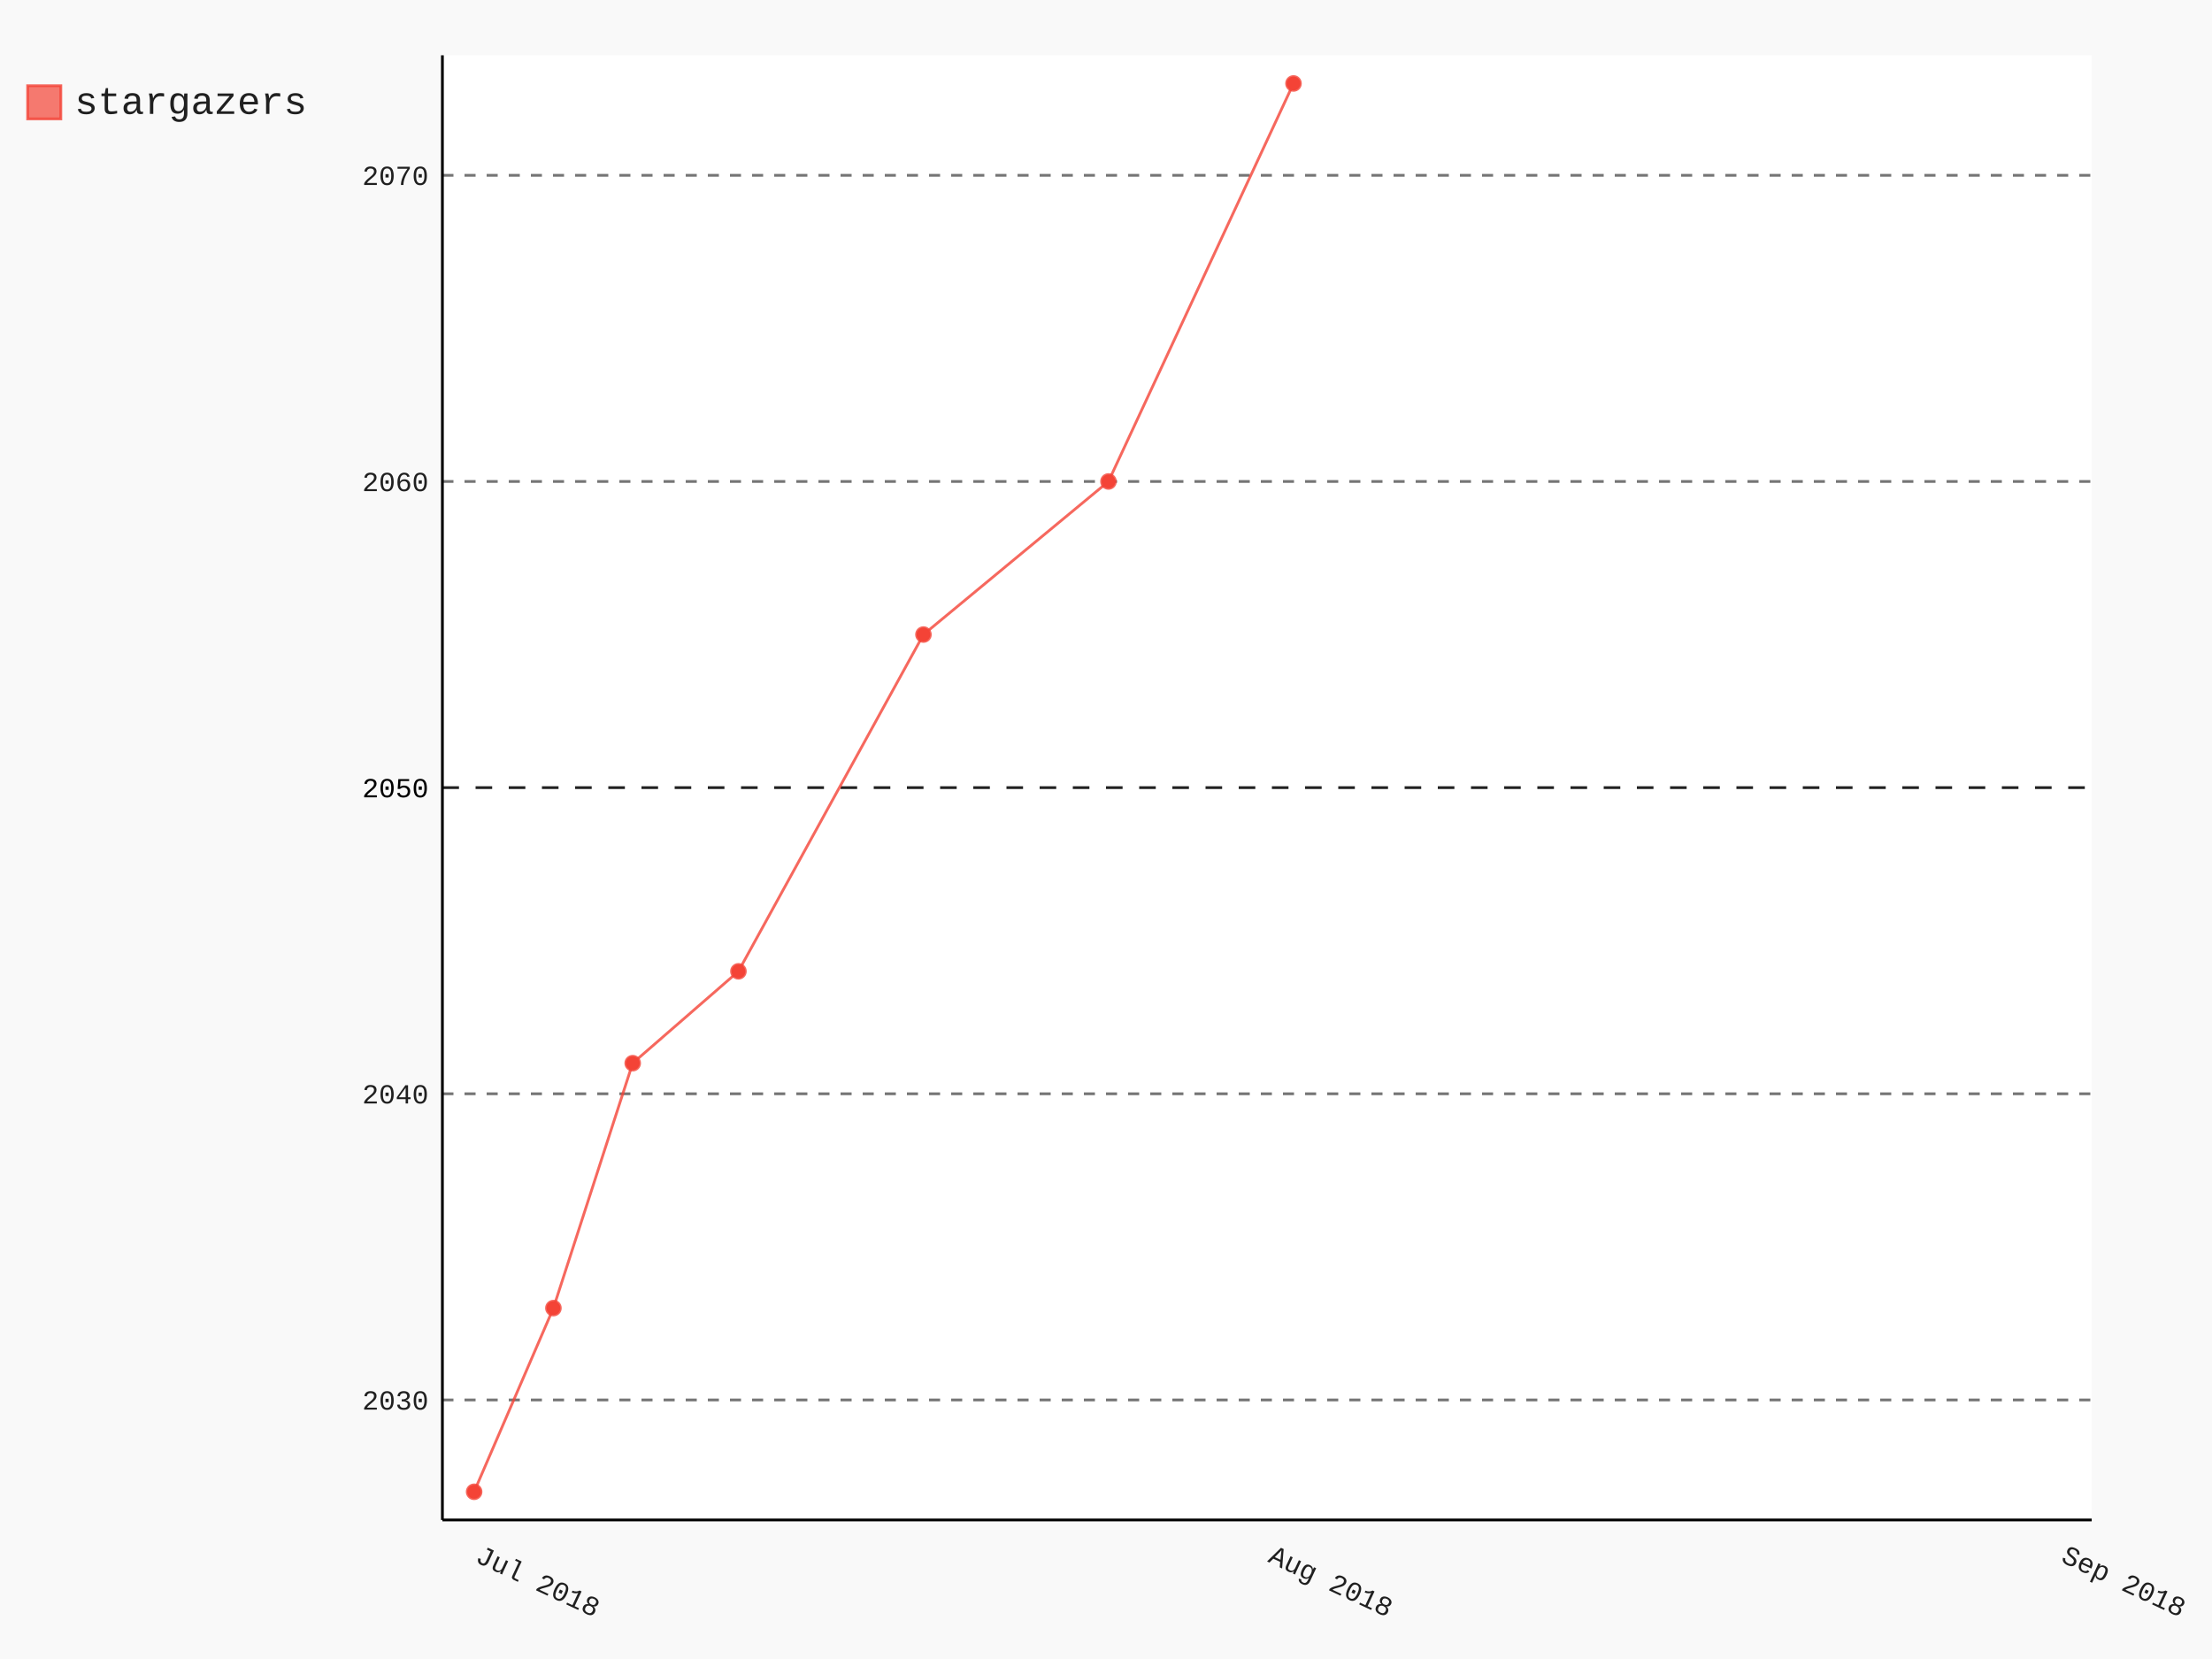
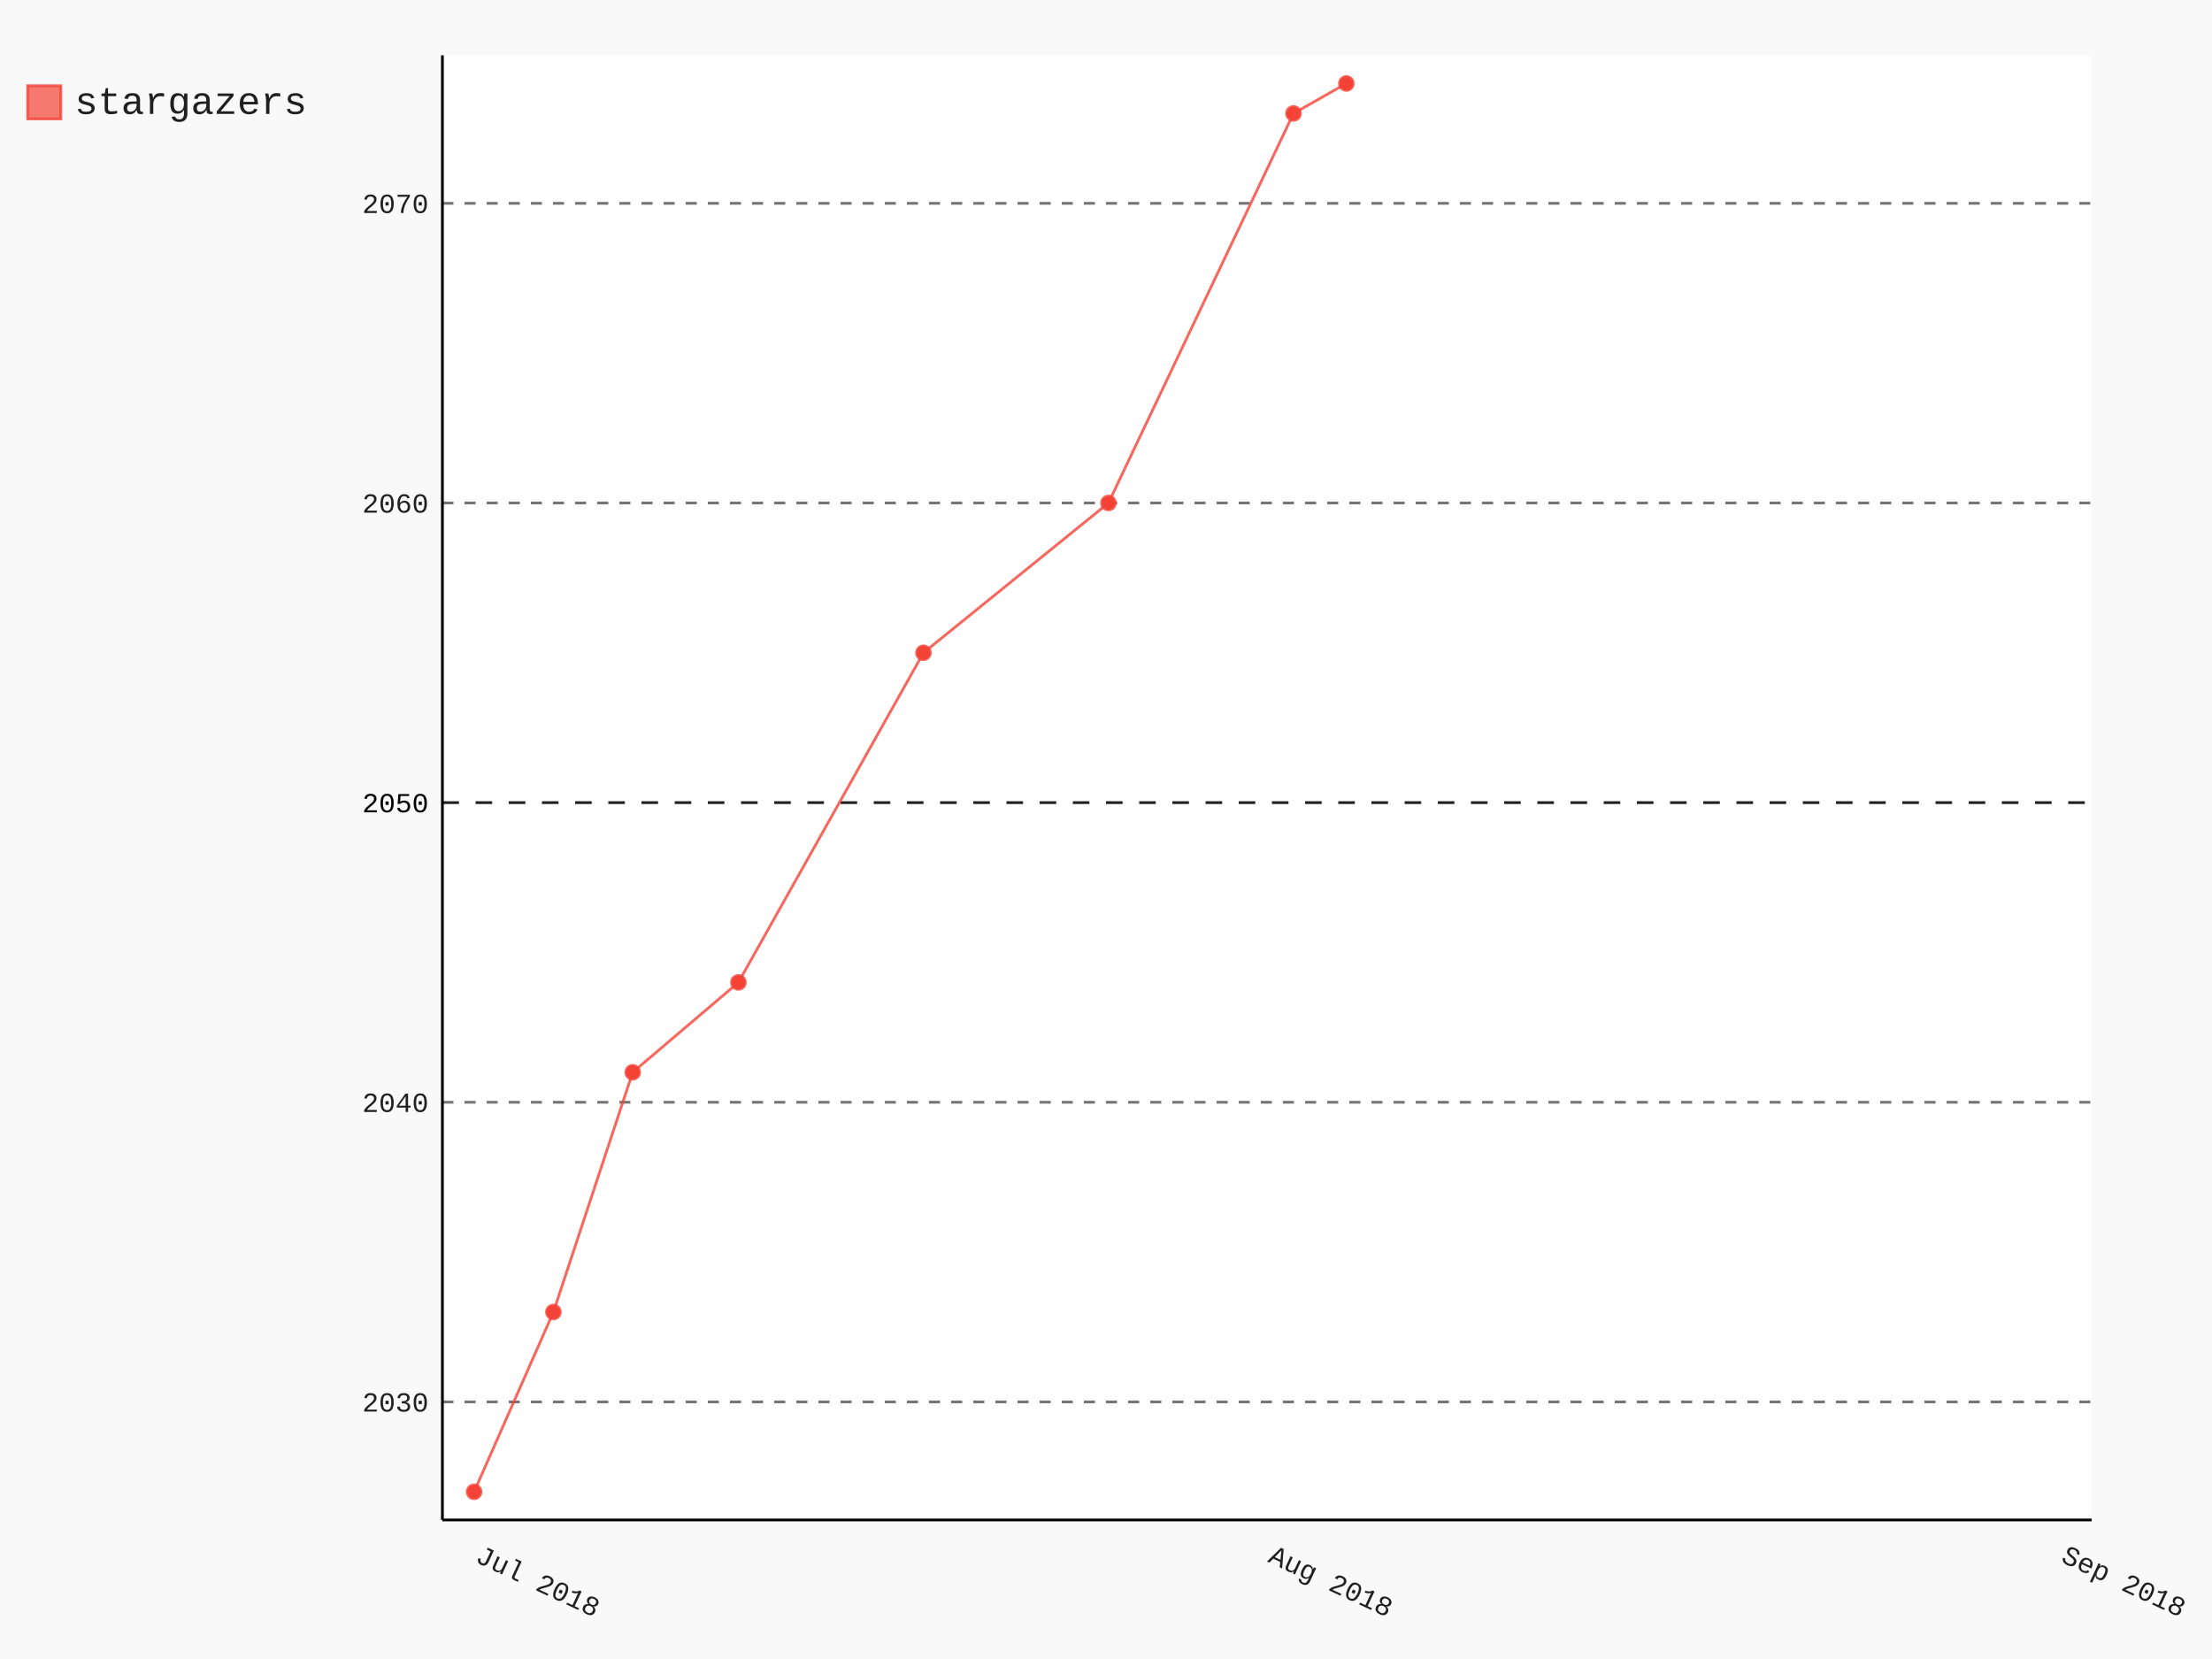
- <svg xmlns="http://www.w3.org/2000/svg" id="chart-d171e6fd-e36e-4e28-8664-4c6b521b052d" class="pygal-chart" viewBox="0 0 800 600">
+ <svg xmlns="http://www.w3.org/2000/svg" id="chart-c18042cc-7111-4913-8b13-f9ab4e581c39" class="pygal-chart" viewBox="0 0 800 600">
  <defs>
-     <style type="text/css">#chart-d171e6fd-e36e-4e28-8664-4c6b521b052d{-webkit-user-select:none;-webkit-font-smoothing:antialiased;font-family:Consolas,"Liberation Mono",Menlo,Courier,monospace}#chart-d171e6fd-e36e-4e28-8664-4c6b521b052d .title{font-family:Consolas,"Liberation Mono",Menlo,Courier,monospace;font-size:16px}#chart-d171e6fd-e36e-4e28-8664-4c6b521b052d .legends .legend text{font-family:Consolas,"Liberation Mono",Menlo,Courier,monospace;font-size:14px}#chart-d171e6fd-e36e-4e28-8664-4c6b521b052d .axis text{font-family:Consolas,"Liberation Mono",Menlo,Courier,monospace;font-size:10px}#chart-d171e6fd-e36e-4e28-8664-4c6b521b052d .axis text.major{font-family:Consolas,"Liberation Mono",Menlo,Courier,monospace;font-size:10px}#chart-d171e6fd-e36e-4e28-8664-4c6b521b052d .text-overlay text.value{font-family:Consolas,"Liberation Mono",Menlo,Courier,monospace;font-size:16px}#chart-d171e6fd-e36e-4e28-8664-4c6b521b052d .text-overlay text.label{font-family:Consolas,"Liberation Mono",Menlo,Courier,monospace;font-size:10px}#chart-d171e6fd-e36e-4e28-8664-4c6b521b052d .tooltip{font-family:Consolas,"Liberation Mono",Menlo,Courier,monospace;font-size:14px}#chart-d171e6fd-e36e-4e28-8664-4c6b521b052d text.no_data{font-family:Consolas,"Liberation Mono",Menlo,Courier,monospace;font-size:64px}
- #chart-d171e6fd-e36e-4e28-8664-4c6b521b052d{background-color:rgba(249,249,249,1)}#chart-d171e6fd-e36e-4e28-8664-4c6b521b052d path,#chart-d171e6fd-e36e-4e28-8664-4c6b521b052d line,#chart-d171e6fd-e36e-4e28-8664-4c6b521b052d rect,#chart-d171e6fd-e36e-4e28-8664-4c6b521b052d circle{-webkit-transition:150ms;-moz-transition:150ms;transition:150ms}#chart-d171e6fd-e36e-4e28-8664-4c6b521b052d .graph &gt; .background{fill:rgba(249,249,249,1)}#chart-d171e6fd-e36e-4e28-8664-4c6b521b052d .plot &gt; .background{fill:rgba(255,255,255,1)}#chart-d171e6fd-e36e-4e28-8664-4c6b521b052d .graph{fill:rgba(0,0,0,.87)}#chart-d171e6fd-e36e-4e28-8664-4c6b521b052d text.no_data{fill:rgba(0,0,0,1)}#chart-d171e6fd-e36e-4e28-8664-4c6b521b052d .title{fill:rgba(0,0,0,1)}#chart-d171e6fd-e36e-4e28-8664-4c6b521b052d .legends .legend text{fill:rgba(0,0,0,.87)}#chart-d171e6fd-e36e-4e28-8664-4c6b521b052d .legends .legend:hover text{fill:rgba(0,0,0,1)}#chart-d171e6fd-e36e-4e28-8664-4c6b521b052d .axis .line{stroke:rgba(0,0,0,1)}#chart-d171e6fd-e36e-4e28-8664-4c6b521b052d .axis .guide.line{stroke:rgba(0,0,0,.54)}#chart-d171e6fd-e36e-4e28-8664-4c6b521b052d .axis .major.line{stroke:rgba(0,0,0,.87)}#chart-d171e6fd-e36e-4e28-8664-4c6b521b052d .axis text.major{fill:rgba(0,0,0,1)}#chart-d171e6fd-e36e-4e28-8664-4c6b521b052d .axis.y .guides:hover .guide.line,#chart-d171e6fd-e36e-4e28-8664-4c6b521b052d .line-graph .axis.x .guides:hover .guide.line,#chart-d171e6fd-e36e-4e28-8664-4c6b521b052d .stackedline-graph .axis.x .guides:hover .guide.line,#chart-d171e6fd-e36e-4e28-8664-4c6b521b052d .xy-graph .axis.x .guides:hover .guide.line{stroke:rgba(0,0,0,1)}#chart-d171e6fd-e36e-4e28-8664-4c6b521b052d .axis .guides:hover text{fill:rgba(0,0,0,1)}#chart-d171e6fd-e36e-4e28-8664-4c6b521b052d .reactive{fill-opacity:.7;stroke-opacity:.8}#chart-d171e6fd-e36e-4e28-8664-4c6b521b052d .ci{stroke:rgba(0,0,0,.87)}#chart-d171e6fd-e36e-4e28-8664-4c6b521b052d .reactive.active,#chart-d171e6fd-e36e-4e28-8664-4c6b521b052d .active .reactive{fill-opacity:.8;stroke-opacity:.9;stroke-width:4}#chart-d171e6fd-e36e-4e28-8664-4c6b521b052d .ci .reactive.active{stroke-width:1.5}#chart-d171e6fd-e36e-4e28-8664-4c6b521b052d .series text{fill:rgba(0,0,0,1)}#chart-d171e6fd-e36e-4e28-8664-4c6b521b052d .tooltip rect{fill:rgba(255,255,255,1);stroke:rgba(0,0,0,1);-webkit-transition:opacity 150ms;-moz-transition:opacity 150ms;transition:opacity 150ms}#chart-d171e6fd-e36e-4e28-8664-4c6b521b052d .tooltip .label{fill:rgba(0,0,0,.87)}#chart-d171e6fd-e36e-4e28-8664-4c6b521b052d .tooltip .label{fill:rgba(0,0,0,.87)}#chart-d171e6fd-e36e-4e28-8664-4c6b521b052d .tooltip .legend{font-size:.8em;fill:rgba(0,0,0,.54)}#chart-d171e6fd-e36e-4e28-8664-4c6b521b052d .tooltip .x_label{font-size:.6em;fill:rgba(0,0,0,1)}#chart-d171e6fd-e36e-4e28-8664-4c6b521b052d .tooltip .xlink{font-size:.5em;text-decoration:underline}#chart-d171e6fd-e36e-4e28-8664-4c6b521b052d .tooltip .value{font-size:1.5em}#chart-d171e6fd-e36e-4e28-8664-4c6b521b052d .bound{font-size:.5em}#chart-d171e6fd-e36e-4e28-8664-4c6b521b052d .max-value{font-size:.75em;fill:rgba(0,0,0,.54)}#chart-d171e6fd-e36e-4e28-8664-4c6b521b052d .map-element{fill:rgba(255,255,255,1);stroke:rgba(0,0,0,.54) !important}#chart-d171e6fd-e36e-4e28-8664-4c6b521b052d .map-element .reactive{fill-opacity:inherit;stroke-opacity:inherit}#chart-d171e6fd-e36e-4e28-8664-4c6b521b052d .color-0,#chart-d171e6fd-e36e-4e28-8664-4c6b521b052d .color-0 a:visited{stroke:#F44336;fill:#F44336}#chart-d171e6fd-e36e-4e28-8664-4c6b521b052d .text-overlay .color-0 text{fill:black}
- #chart-d171e6fd-e36e-4e28-8664-4c6b521b052d text.no_data{text-anchor:middle}#chart-d171e6fd-e36e-4e28-8664-4c6b521b052d .guide.line{fill:none}#chart-d171e6fd-e36e-4e28-8664-4c6b521b052d .centered{text-anchor:middle}#chart-d171e6fd-e36e-4e28-8664-4c6b521b052d .title{text-anchor:middle}#chart-d171e6fd-e36e-4e28-8664-4c6b521b052d .legends .legend text{fill-opacity:1}#chart-d171e6fd-e36e-4e28-8664-4c6b521b052d .axis.x text{text-anchor:middle}#chart-d171e6fd-e36e-4e28-8664-4c6b521b052d .axis.x:not(.web) text[transform]{text-anchor:start}#chart-d171e6fd-e36e-4e28-8664-4c6b521b052d .axis.x:not(.web) text[transform].backwards{text-anchor:end}#chart-d171e6fd-e36e-4e28-8664-4c6b521b052d .axis.y text{text-anchor:end}#chart-d171e6fd-e36e-4e28-8664-4c6b521b052d .axis.y text[transform].backwards{text-anchor:start}#chart-d171e6fd-e36e-4e28-8664-4c6b521b052d .axis.y2 text{text-anchor:start}#chart-d171e6fd-e36e-4e28-8664-4c6b521b052d .axis.y2 text[transform].backwards{text-anchor:end}#chart-d171e6fd-e36e-4e28-8664-4c6b521b052d .axis .guide.line{stroke-dasharray:4,4}#chart-d171e6fd-e36e-4e28-8664-4c6b521b052d .axis .major.guide.line{stroke-dasharray:6,6}#chart-d171e6fd-e36e-4e28-8664-4c6b521b052d .horizontal .axis.y .guide.line,#chart-d171e6fd-e36e-4e28-8664-4c6b521b052d .horizontal .axis.y2 .guide.line,#chart-d171e6fd-e36e-4e28-8664-4c6b521b052d .vertical .axis.x .guide.line{opacity:0}#chart-d171e6fd-e36e-4e28-8664-4c6b521b052d .horizontal .axis.always_show .guide.line,#chart-d171e6fd-e36e-4e28-8664-4c6b521b052d .vertical .axis.always_show .guide.line{opacity:1 !important}#chart-d171e6fd-e36e-4e28-8664-4c6b521b052d .axis.y .guides:hover .guide.line,#chart-d171e6fd-e36e-4e28-8664-4c6b521b052d .axis.y2 .guides:hover .guide.line,#chart-d171e6fd-e36e-4e28-8664-4c6b521b052d .axis.x .guides:hover .guide.line{opacity:1}#chart-d171e6fd-e36e-4e28-8664-4c6b521b052d .axis .guides:hover text{opacity:1}#chart-d171e6fd-e36e-4e28-8664-4c6b521b052d .nofill{fill:none}#chart-d171e6fd-e36e-4e28-8664-4c6b521b052d .subtle-fill{fill-opacity:.2}#chart-d171e6fd-e36e-4e28-8664-4c6b521b052d .dot{stroke-width:1px;fill-opacity:1}#chart-d171e6fd-e36e-4e28-8664-4c6b521b052d .dot.active{stroke-width:5px}#chart-d171e6fd-e36e-4e28-8664-4c6b521b052d .dot.negative{fill:transparent}#chart-d171e6fd-e36e-4e28-8664-4c6b521b052d text,#chart-d171e6fd-e36e-4e28-8664-4c6b521b052d tspan{stroke:none !important}#chart-d171e6fd-e36e-4e28-8664-4c6b521b052d .series text.active{opacity:1}#chart-d171e6fd-e36e-4e28-8664-4c6b521b052d .tooltip rect{fill-opacity:.95;stroke-width:.5}#chart-d171e6fd-e36e-4e28-8664-4c6b521b052d .tooltip text{fill-opacity:1}#chart-d171e6fd-e36e-4e28-8664-4c6b521b052d .showable{visibility:hidden}#chart-d171e6fd-e36e-4e28-8664-4c6b521b052d .showable.shown{visibility:visible}#chart-d171e6fd-e36e-4e28-8664-4c6b521b052d .gauge-background{fill:rgba(229,229,229,1);stroke:none}#chart-d171e6fd-e36e-4e28-8664-4c6b521b052d .bg-lines{stroke:rgba(249,249,249,1);stroke-width:2px}</style>
+     <style type="text/css">#chart-c18042cc-7111-4913-8b13-f9ab4e581c39{-webkit-user-select:none;-webkit-font-smoothing:antialiased;font-family:Consolas,"Liberation Mono",Menlo,Courier,monospace}#chart-c18042cc-7111-4913-8b13-f9ab4e581c39 .title{font-family:Consolas,"Liberation Mono",Menlo,Courier,monospace;font-size:16px}#chart-c18042cc-7111-4913-8b13-f9ab4e581c39 .legends .legend text{font-family:Consolas,"Liberation Mono",Menlo,Courier,monospace;font-size:14px}#chart-c18042cc-7111-4913-8b13-f9ab4e581c39 .axis text{font-family:Consolas,"Liberation Mono",Menlo,Courier,monospace;font-size:10px}#chart-c18042cc-7111-4913-8b13-f9ab4e581c39 .axis text.major{font-family:Consolas,"Liberation Mono",Menlo,Courier,monospace;font-size:10px}#chart-c18042cc-7111-4913-8b13-f9ab4e581c39 .text-overlay text.value{font-family:Consolas,"Liberation Mono",Menlo,Courier,monospace;font-size:16px}#chart-c18042cc-7111-4913-8b13-f9ab4e581c39 .text-overlay text.label{font-family:Consolas,"Liberation Mono",Menlo,Courier,monospace;font-size:10px}#chart-c18042cc-7111-4913-8b13-f9ab4e581c39 .tooltip{font-family:Consolas,"Liberation Mono",Menlo,Courier,monospace;font-size:14px}#chart-c18042cc-7111-4913-8b13-f9ab4e581c39 text.no_data{font-family:Consolas,"Liberation Mono",Menlo,Courier,monospace;font-size:64px}
+ #chart-c18042cc-7111-4913-8b13-f9ab4e581c39{background-color:rgba(249,249,249,1)}#chart-c18042cc-7111-4913-8b13-f9ab4e581c39 path,#chart-c18042cc-7111-4913-8b13-f9ab4e581c39 line,#chart-c18042cc-7111-4913-8b13-f9ab4e581c39 rect,#chart-c18042cc-7111-4913-8b13-f9ab4e581c39 circle{-webkit-transition:150ms;-moz-transition:150ms;transition:150ms}#chart-c18042cc-7111-4913-8b13-f9ab4e581c39 .graph &gt; .background{fill:rgba(249,249,249,1)}#chart-c18042cc-7111-4913-8b13-f9ab4e581c39 .plot &gt; .background{fill:rgba(255,255,255,1)}#chart-c18042cc-7111-4913-8b13-f9ab4e581c39 .graph{fill:rgba(0,0,0,.87)}#chart-c18042cc-7111-4913-8b13-f9ab4e581c39 text.no_data{fill:rgba(0,0,0,1)}#chart-c18042cc-7111-4913-8b13-f9ab4e581c39 .title{fill:rgba(0,0,0,1)}#chart-c18042cc-7111-4913-8b13-f9ab4e581c39 .legends .legend text{fill:rgba(0,0,0,.87)}#chart-c18042cc-7111-4913-8b13-f9ab4e581c39 .legends .legend:hover text{fill:rgba(0,0,0,1)}#chart-c18042cc-7111-4913-8b13-f9ab4e581c39 .axis .line{stroke:rgba(0,0,0,1)}#chart-c18042cc-7111-4913-8b13-f9ab4e581c39 .axis .guide.line{stroke:rgba(0,0,0,.54)}#chart-c18042cc-7111-4913-8b13-f9ab4e581c39 .axis .major.line{stroke:rgba(0,0,0,.87)}#chart-c18042cc-7111-4913-8b13-f9ab4e581c39 .axis text.major{fill:rgba(0,0,0,1)}#chart-c18042cc-7111-4913-8b13-f9ab4e581c39 .axis.y .guides:hover .guide.line,#chart-c18042cc-7111-4913-8b13-f9ab4e581c39 .line-graph .axis.x .guides:hover .guide.line,#chart-c18042cc-7111-4913-8b13-f9ab4e581c39 .stackedline-graph .axis.x .guides:hover .guide.line,#chart-c18042cc-7111-4913-8b13-f9ab4e581c39 .xy-graph .axis.x .guides:hover .guide.line{stroke:rgba(0,0,0,1)}#chart-c18042cc-7111-4913-8b13-f9ab4e581c39 .axis .guides:hover text{fill:rgba(0,0,0,1)}#chart-c18042cc-7111-4913-8b13-f9ab4e581c39 .reactive{fill-opacity:.7;stroke-opacity:.8}#chart-c18042cc-7111-4913-8b13-f9ab4e581c39 .ci{stroke:rgba(0,0,0,.87)}#chart-c18042cc-7111-4913-8b13-f9ab4e581c39 .reactive.active,#chart-c18042cc-7111-4913-8b13-f9ab4e581c39 .active .reactive{fill-opacity:.8;stroke-opacity:.9;stroke-width:4}#chart-c18042cc-7111-4913-8b13-f9ab4e581c39 .ci .reactive.active{stroke-width:1.5}#chart-c18042cc-7111-4913-8b13-f9ab4e581c39 .series text{fill:rgba(0,0,0,1)}#chart-c18042cc-7111-4913-8b13-f9ab4e581c39 .tooltip rect{fill:rgba(255,255,255,1);stroke:rgba(0,0,0,1);-webkit-transition:opacity 150ms;-moz-transition:opacity 150ms;transition:opacity 150ms}#chart-c18042cc-7111-4913-8b13-f9ab4e581c39 .tooltip .label{fill:rgba(0,0,0,.87)}#chart-c18042cc-7111-4913-8b13-f9ab4e581c39 .tooltip .label{fill:rgba(0,0,0,.87)}#chart-c18042cc-7111-4913-8b13-f9ab4e581c39 .tooltip .legend{font-size:.8em;fill:rgba(0,0,0,.54)}#chart-c18042cc-7111-4913-8b13-f9ab4e581c39 .tooltip .x_label{font-size:.6em;fill:rgba(0,0,0,1)}#chart-c18042cc-7111-4913-8b13-f9ab4e581c39 .tooltip .xlink{font-size:.5em;text-decoration:underline}#chart-c18042cc-7111-4913-8b13-f9ab4e581c39 .tooltip .value{font-size:1.5em}#chart-c18042cc-7111-4913-8b13-f9ab4e581c39 .bound{font-size:.5em}#chart-c18042cc-7111-4913-8b13-f9ab4e581c39 .max-value{font-size:.75em;fill:rgba(0,0,0,.54)}#chart-c18042cc-7111-4913-8b13-f9ab4e581c39 .map-element{fill:rgba(255,255,255,1);stroke:rgba(0,0,0,.54) !important}#chart-c18042cc-7111-4913-8b13-f9ab4e581c39 .map-element .reactive{fill-opacity:inherit;stroke-opacity:inherit}#chart-c18042cc-7111-4913-8b13-f9ab4e581c39 .color-0,#chart-c18042cc-7111-4913-8b13-f9ab4e581c39 .color-0 a:visited{stroke:#F44336;fill:#F44336}#chart-c18042cc-7111-4913-8b13-f9ab4e581c39 .text-overlay .color-0 text{fill:black}
+ #chart-c18042cc-7111-4913-8b13-f9ab4e581c39 text.no_data{text-anchor:middle}#chart-c18042cc-7111-4913-8b13-f9ab4e581c39 .guide.line{fill:none}#chart-c18042cc-7111-4913-8b13-f9ab4e581c39 .centered{text-anchor:middle}#chart-c18042cc-7111-4913-8b13-f9ab4e581c39 .title{text-anchor:middle}#chart-c18042cc-7111-4913-8b13-f9ab4e581c39 .legends .legend text{fill-opacity:1}#chart-c18042cc-7111-4913-8b13-f9ab4e581c39 .axis.x text{text-anchor:middle}#chart-c18042cc-7111-4913-8b13-f9ab4e581c39 .axis.x:not(.web) text[transform]{text-anchor:start}#chart-c18042cc-7111-4913-8b13-f9ab4e581c39 .axis.x:not(.web) text[transform].backwards{text-anchor:end}#chart-c18042cc-7111-4913-8b13-f9ab4e581c39 .axis.y text{text-anchor:end}#chart-c18042cc-7111-4913-8b13-f9ab4e581c39 .axis.y text[transform].backwards{text-anchor:start}#chart-c18042cc-7111-4913-8b13-f9ab4e581c39 .axis.y2 text{text-anchor:start}#chart-c18042cc-7111-4913-8b13-f9ab4e581c39 .axis.y2 text[transform].backwards{text-anchor:end}#chart-c18042cc-7111-4913-8b13-f9ab4e581c39 .axis .guide.line{stroke-dasharray:4,4}#chart-c18042cc-7111-4913-8b13-f9ab4e581c39 .axis .major.guide.line{stroke-dasharray:6,6}#chart-c18042cc-7111-4913-8b13-f9ab4e581c39 .horizontal .axis.y .guide.line,#chart-c18042cc-7111-4913-8b13-f9ab4e581c39 .horizontal .axis.y2 .guide.line,#chart-c18042cc-7111-4913-8b13-f9ab4e581c39 .vertical .axis.x .guide.line{opacity:0}#chart-c18042cc-7111-4913-8b13-f9ab4e581c39 .horizontal .axis.always_show .guide.line,#chart-c18042cc-7111-4913-8b13-f9ab4e581c39 .vertical .axis.always_show .guide.line{opacity:1 !important}#chart-c18042cc-7111-4913-8b13-f9ab4e581c39 .axis.y .guides:hover .guide.line,#chart-c18042cc-7111-4913-8b13-f9ab4e581c39 .axis.y2 .guides:hover .guide.line,#chart-c18042cc-7111-4913-8b13-f9ab4e581c39 .axis.x .guides:hover .guide.line{opacity:1}#chart-c18042cc-7111-4913-8b13-f9ab4e581c39 .axis .guides:hover text{opacity:1}#chart-c18042cc-7111-4913-8b13-f9ab4e581c39 .nofill{fill:none}#chart-c18042cc-7111-4913-8b13-f9ab4e581c39 .subtle-fill{fill-opacity:.2}#chart-c18042cc-7111-4913-8b13-f9ab4e581c39 .dot{stroke-width:1px;fill-opacity:1}#chart-c18042cc-7111-4913-8b13-f9ab4e581c39 .dot.active{stroke-width:5px}#chart-c18042cc-7111-4913-8b13-f9ab4e581c39 .dot.negative{fill:transparent}#chart-c18042cc-7111-4913-8b13-f9ab4e581c39 text,#chart-c18042cc-7111-4913-8b13-f9ab4e581c39 tspan{stroke:none !important}#chart-c18042cc-7111-4913-8b13-f9ab4e581c39 .series text.active{opacity:1}#chart-c18042cc-7111-4913-8b13-f9ab4e581c39 .tooltip rect{fill-opacity:.95;stroke-width:.5}#chart-c18042cc-7111-4913-8b13-f9ab4e581c39 .tooltip text{fill-opacity:1}#chart-c18042cc-7111-4913-8b13-f9ab4e581c39 .showable{visibility:hidden}#chart-c18042cc-7111-4913-8b13-f9ab4e581c39 .showable.shown{visibility:visible}#chart-c18042cc-7111-4913-8b13-f9ab4e581c39 .gauge-background{fill:rgba(229,229,229,1);stroke:none}#chart-c18042cc-7111-4913-8b13-f9ab4e581c39 .bg-lines{stroke:rgba(249,249,249,1);stroke-width:2px}</style>
  </defs>
  <g class="graph datetimeline-graph vertical">
    <rect class="background" height="600" width="800" x="0" y="0" />
    <g class="plot" transform="translate(160, 20)">
      <rect class="background" height="529.714" width="596.497" x="0" y="0" />
      <g class="axis y always_show">
        <path class="line" d="M0 529.714 h596.497" />
        <g class="guides">
-           <path class="guide line" d="M0 486.31 h596.497" />
-           <text class="" x="-5" y="489.81">2030</text>
+           <path class="guide line" d="M0 487.016 h596.497" />
+           <text class="" x="-5" y="490.516">2030</text>
        </g>
        <g class="guides">
-           <path class="guide line" d="M0 375.583 h596.497" />
-           <text class="" x="-5" y="379.083">2040</text>
+           <path class="guide line" d="M0 378.646 h596.497" />
+           <text class="" x="-5" y="382.146">2040</text>
        </g>
        <g class="guides">
-           <path class="major guide line" d="M0 264.857 h596.497" />
-           <text class="major" x="-5" y="268.357">2050</text>
+           <path class="major guide line" d="M0 270.276 h596.497" />
+           <text class="major" x="-5" y="273.776">2050</text>
        </g>
        <g class="guides">
-           <path class="guide line" d="M0 154.131 h596.497" />
-           <text class="" x="-5" y="157.631">2060</text>
+           <path class="guide line" d="M0 161.905 h596.497" />
+           <text class="" x="-5" y="165.405">2060</text>
        </g>
        <g class="guides">
-           <path class="guide line" d="M0 43.405 h596.497" />
-           <text class="" x="-5" y="46.905">2070</text>
+           <path class="guide line" d="M0 53.535 h596.497" />
+           <text class="" x="-5" y="57.035">2070</text>
        </g>
      </g>
      <g class="axis x">
        <path class="line" d="M0 0 v529.714" />
        <g class="guides">
          <path class="guide line" d="M11.471 0 v529.714" />
          <text class="" x="11.471" y="544.714" transform="rotate(25 11.4711 544.7143)">Jul 2018</text>
        </g>
        <g class="guides">
          <path class="guide line" d="M298.249 0 v529.714" />
          <text class="" x="298.249" y="544.714" transform="rotate(25 298.2486 544.7143)">Aug 2018</text>
        </g>
        <g class="guides">
          <path class="guide line" d="M585.026 0 v529.714" />
          <text class="" x="585.026" y="544.714" transform="rotate(25 585.0261 544.7143)">Sep 2018</text>
        </g>
      </g>
      <g class="series serie-0 color-0">
-         <path class="line reactive nofill" d="M11.471 519.528 L40.149 453.092 68.827 364.511 107.064 331.293 173.978 209.494 240.893 154.131 307.808 10.187" />
+         <path class="line reactive nofill" d="M11.471 519.528 L40.149 454.505 68.827 367.809 107.064 335.298 173.978 216.09 240.893 161.905 307.808 21.024 326.926 10.187" />
      </g>
    </g>
    <g class="titles" />
    <g class="plot overlay" transform="translate(160, 20)">
      <g class="series serie-0 color-0">
        <g class="dots">
          <circle class="dot reactive tooltip-trigger" cx="11.471" cy="519.528" r="2.5" />
        </g>
        <g class="dots">
-           <circle class="dot reactive tooltip-trigger" cx="40.149" cy="453.092" r="2.5" />
+           <circle class="dot reactive tooltip-trigger" cx="40.149" cy="454.505" r="2.5" />
        </g>
        <g class="dots">
-           <circle class="dot reactive tooltip-trigger" cx="68.827" cy="364.511" r="2.5" />
+           <circle class="dot reactive tooltip-trigger" cx="68.827" cy="367.809" r="2.5" />
        </g>
        <g class="dots">
-           <circle class="dot reactive tooltip-trigger" cx="107.064" cy="331.293" r="2.5" />
+           <circle class="dot reactive tooltip-trigger" cx="107.064" cy="335.298" r="2.5" />
        </g>
        <g class="dots">
-           <circle class="dot reactive tooltip-trigger" cx="173.978" cy="209.494" r="2.5" />
+           <circle class="dot reactive tooltip-trigger" cx="173.978" cy="216.09" r="2.5" />
        </g>
        <g class="dots">
-           <circle class="dot reactive tooltip-trigger" cx="240.893" cy="154.131" r="2.5" />
+           <circle class="dot reactive tooltip-trigger" cx="240.893" cy="161.905" r="2.5" />
        </g>
        <g class="dots">
-           <circle class="dot reactive tooltip-trigger" cx="307.808" cy="10.187" r="2.5" />
+           <circle class="dot reactive tooltip-trigger" cx="307.808" cy="21.024" r="2.5" />
+         </g>
+         <g class="dots">
+           <circle class="dot reactive tooltip-trigger" cx="326.926" cy="10.187" r="2.5" />
        </g>
      </g>
    </g>
    <g class="plot text-overlay" transform="translate(160, 20)">
      <g class="series serie-0 color-0" />
    </g>
    <g class="plot tooltip-overlay" transform="translate(160, 20)">
      <g class="tooltip" style="opacity: 0" transform="translate(0 0)">
        <rect class="tooltip-box" height="0" rx="0" ry="0" width="0" />
        <g class="text" />
      </g>
    </g>
    <g class="legends" transform="translate(10, 30)">
      <g class="legend reactive activate-serie" id="activate-serie-0">
        <rect class="color-0 reactive" height="12" width="12" x="0.0" y="1.0" />
        <text x="17.0" y="11.2">stargazers</text>
      </g>
    </g>
    <g class="legends" transform="translate(766, 30)" />
  </g>
</svg>
